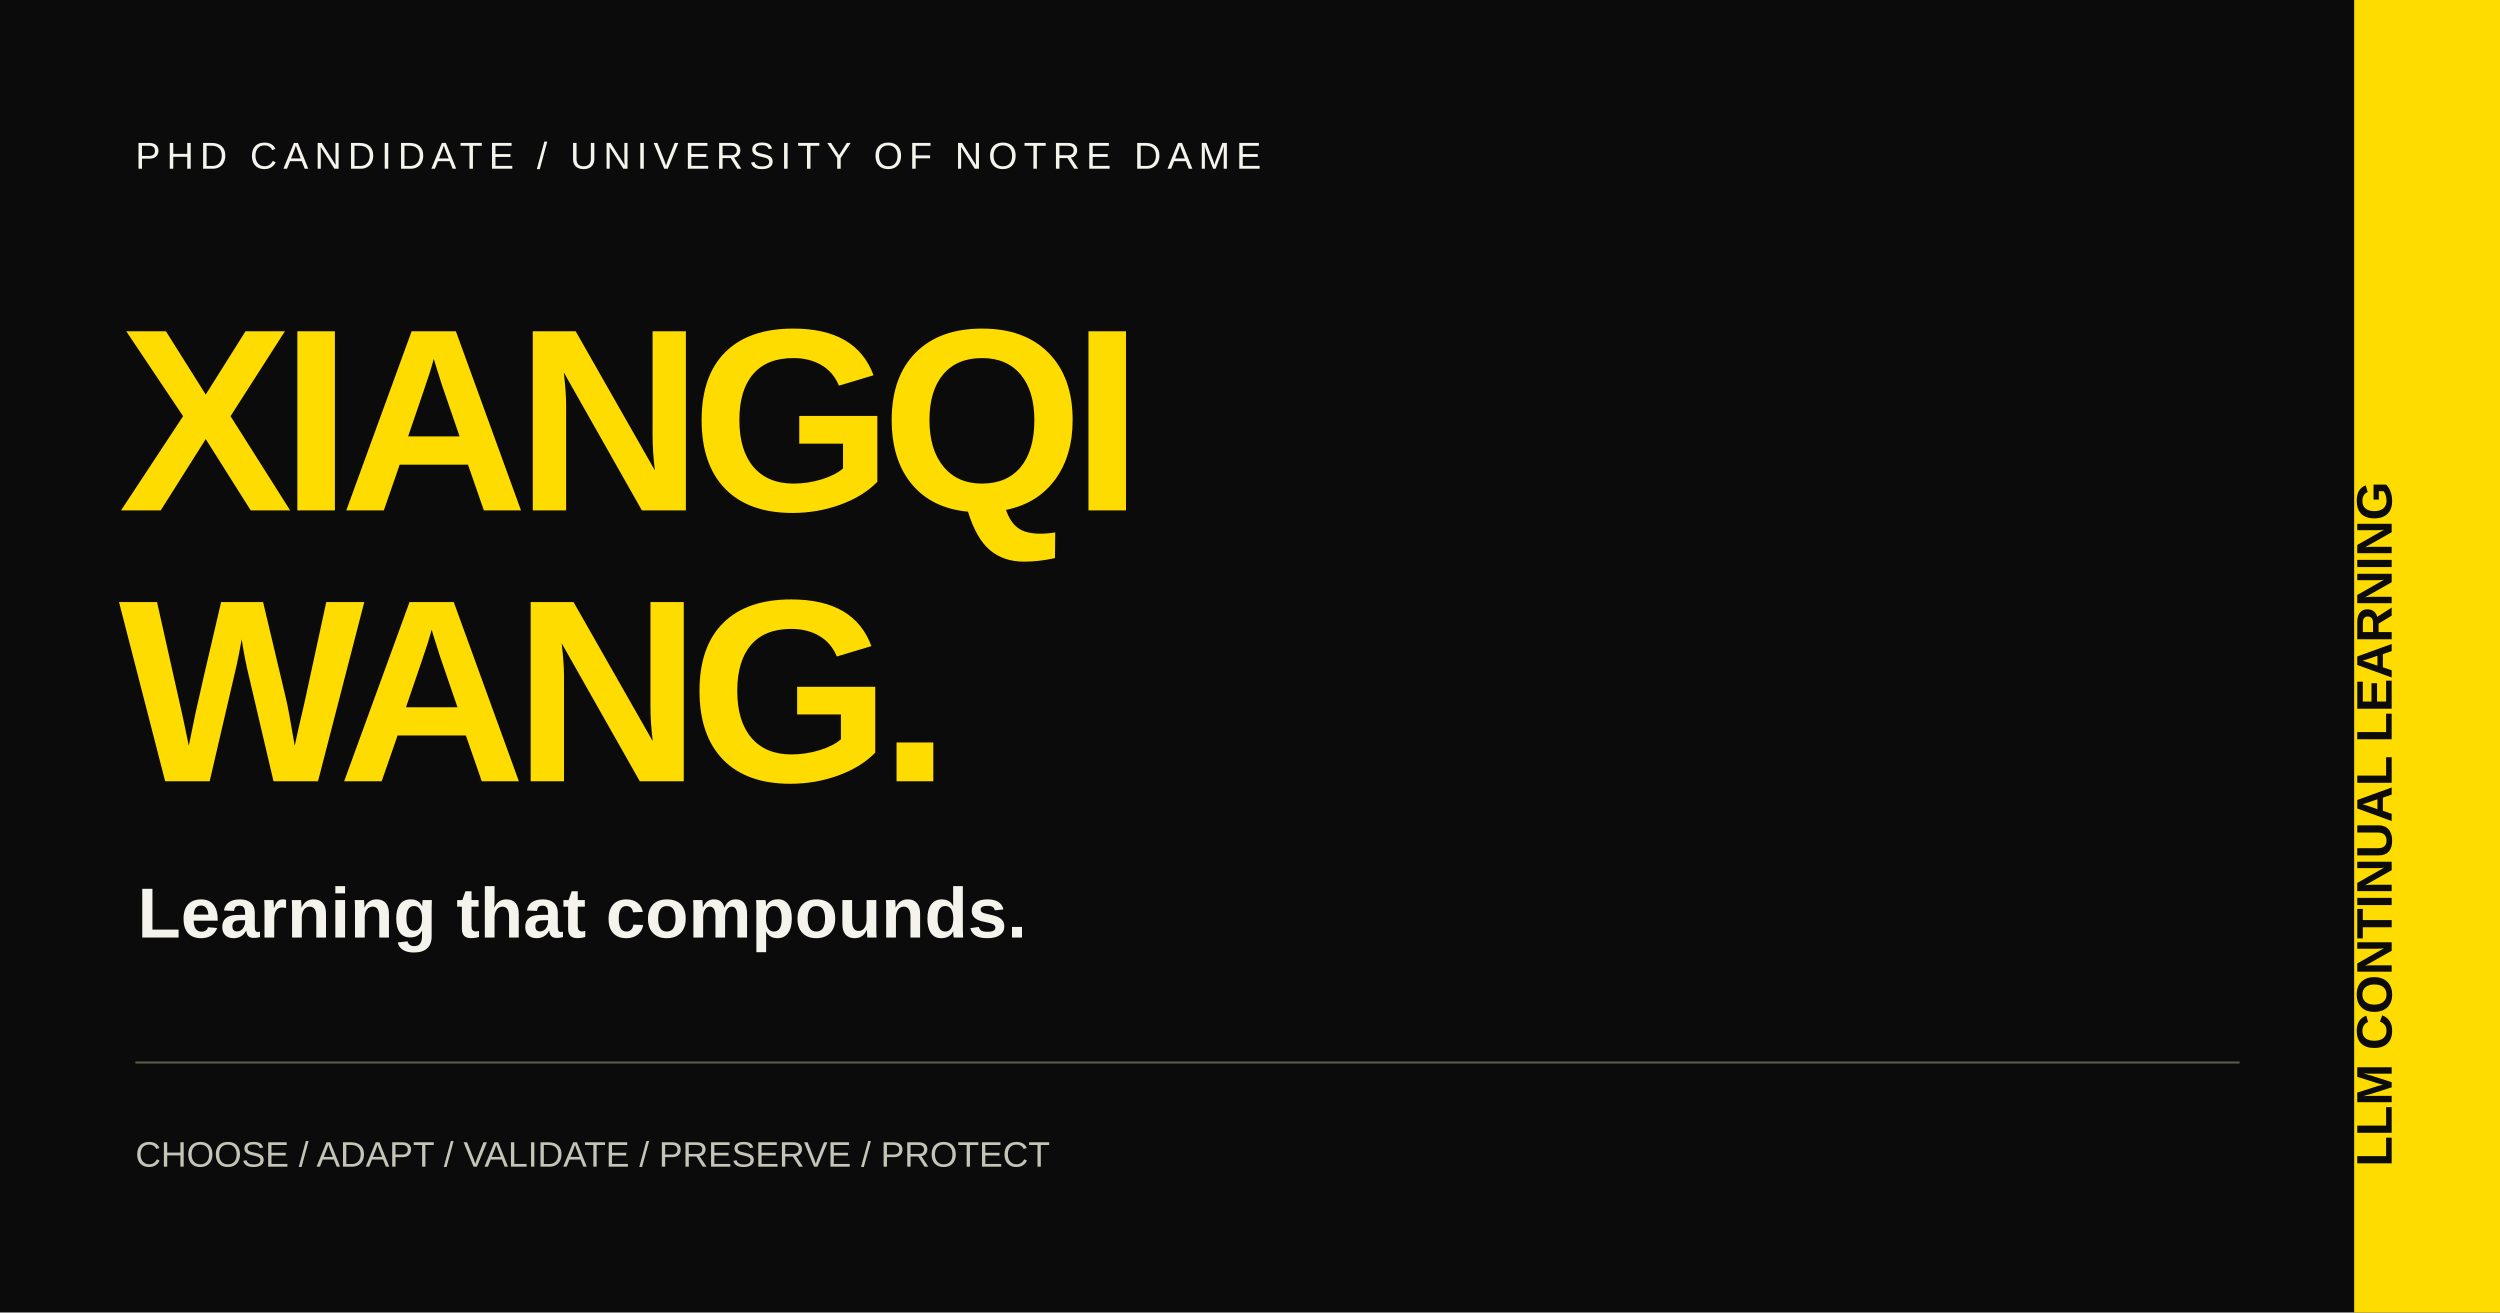
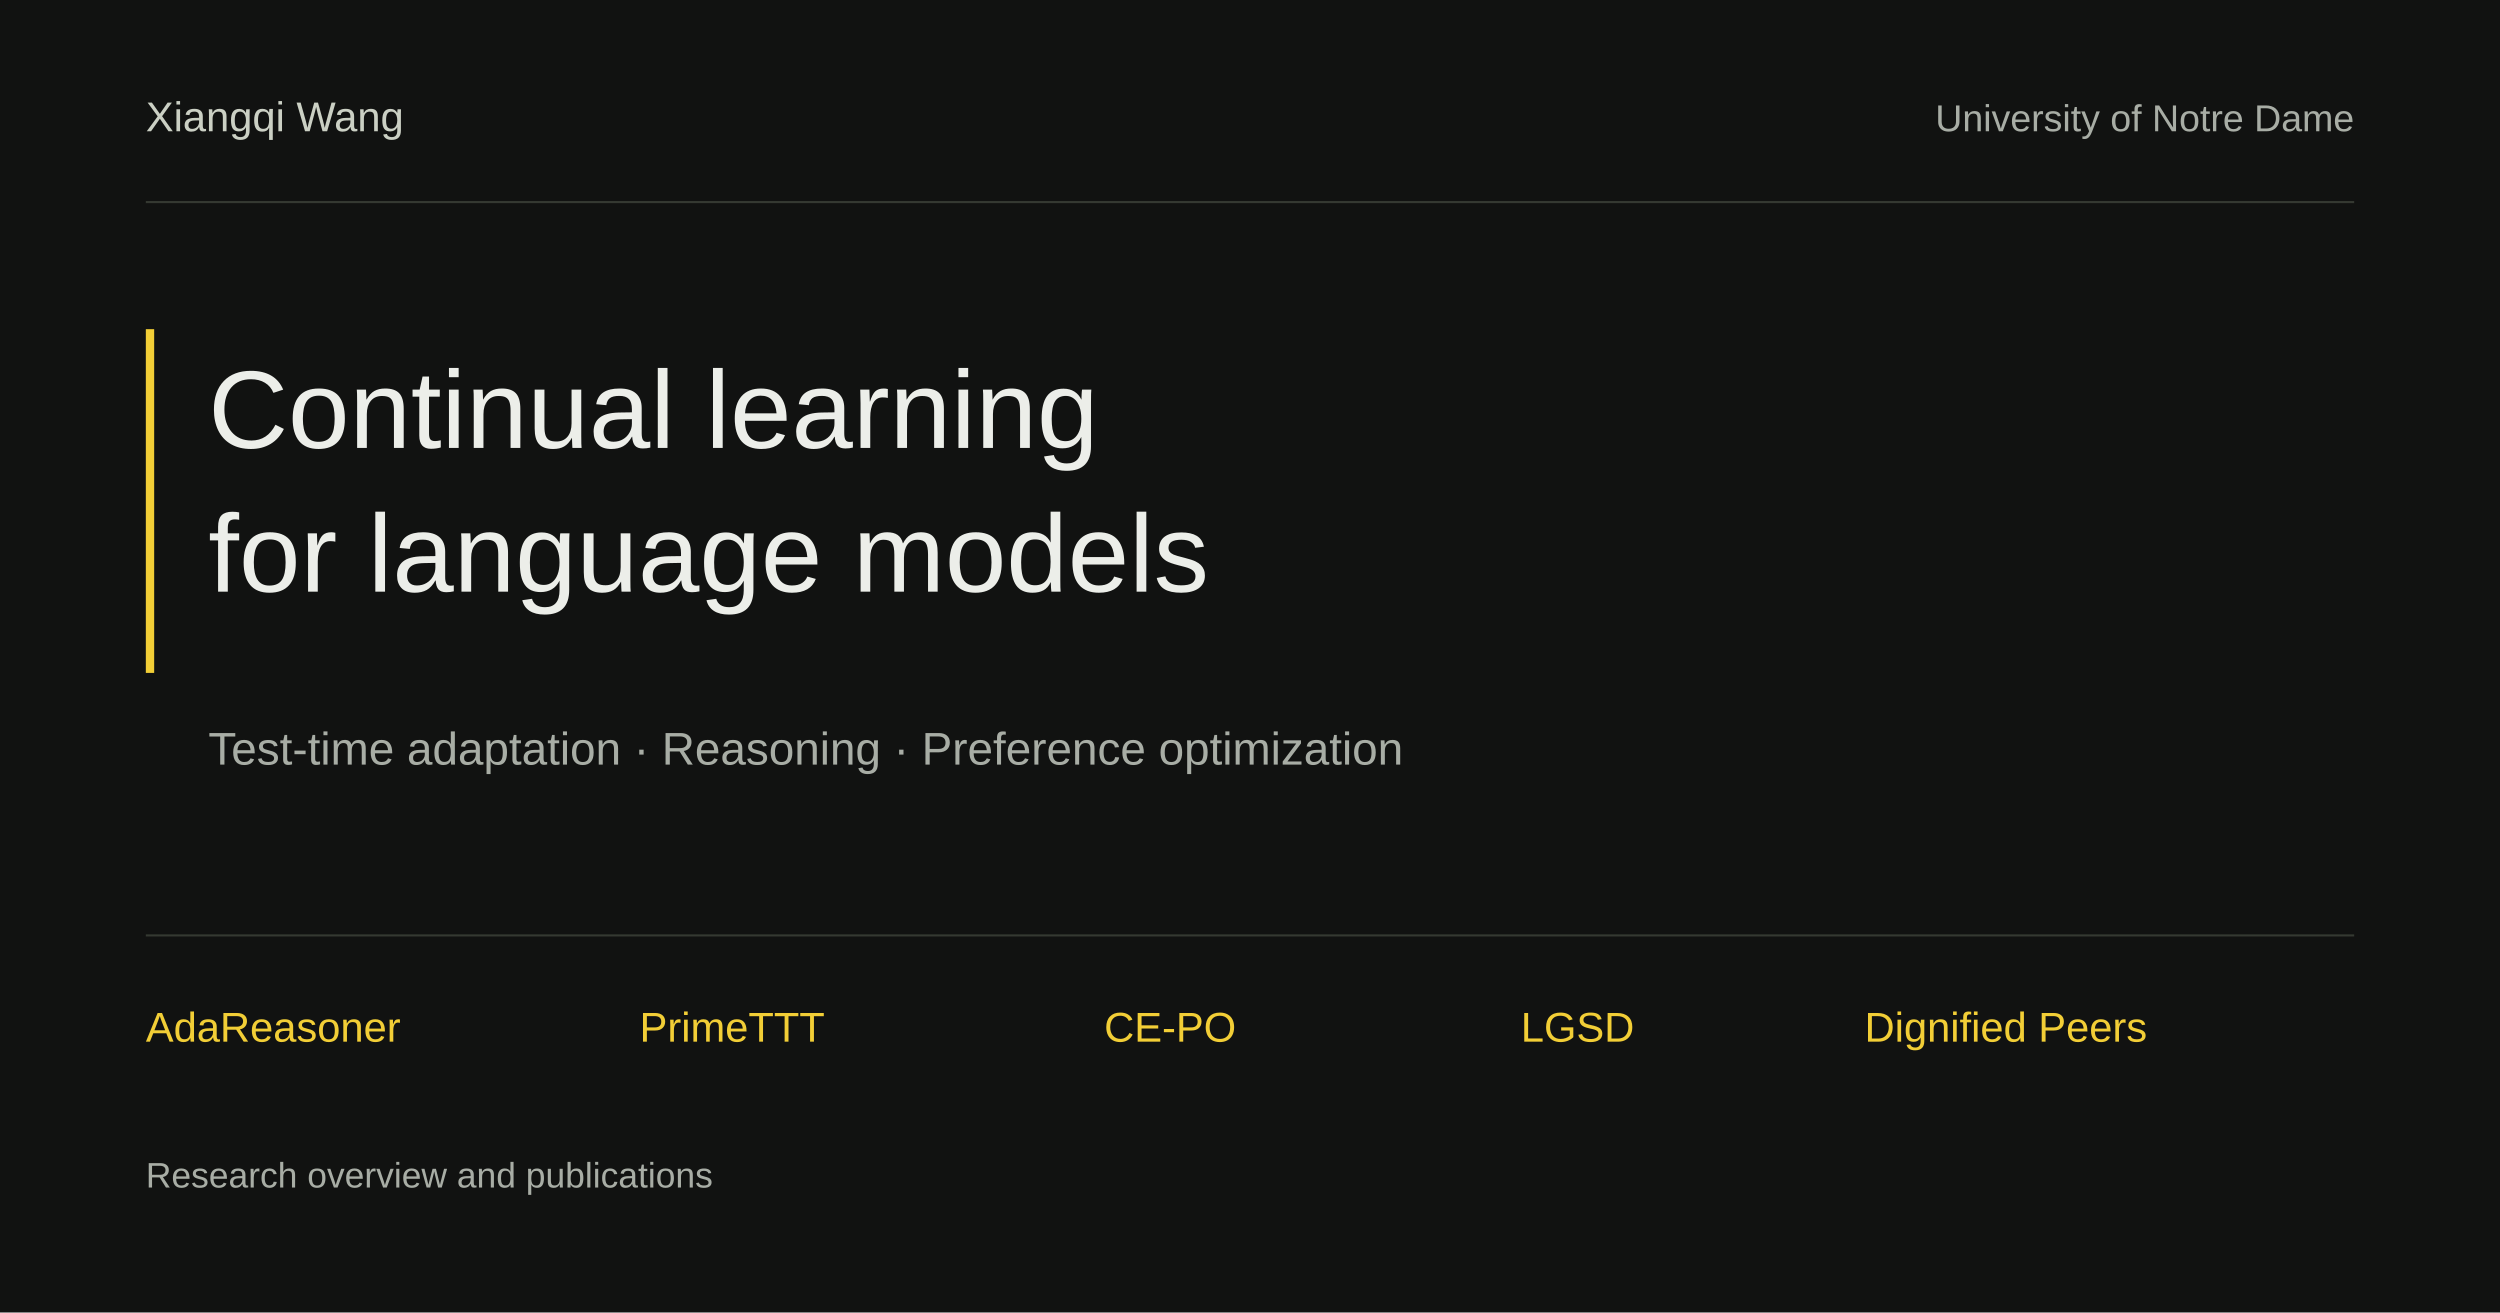
<svg xmlns="http://www.w3.org/2000/svg" width="1200" height="630" viewBox="0 0 1200 630">
-   <rect width="1200" height="630" fill="#0b0b0b" />
-   <rect x="1130" width="70" height="630" fill="#ffdc00" />
-   <text x="65" y="81" fill="#f4f4ed" font-family="Arial,sans-serif" font-size="18" letter-spacing="3">PHD CANDIDATE / UNIVERSITY OF NOTRE DAME</text>
-   <g fill="#ffdc00" font-family="Arial,sans-serif" font-weight="900" font-size="125" letter-spacing="-6">
-     <text x="57" y="245">XIANGQI</text>
-     <text x="57" y="375">WANG.</text>
+   <rect width="1200" height="630" fill="#111211" />
+   <path d="M70 97h1060" stroke="#353932" />
+   <text x="70" y="63" fill="#cbd0c4" font-family="Arial,sans-serif" font-size="20">Xiangqi Wang</text>
+   <text x="1130" y="63" text-anchor="end" fill="#a8ada5" font-family="Arial,sans-serif" font-size="18">University of Notre Dame</text>
+   <rect x="70" y="158" width="4" height="165" fill="#f2ce36" />
+   <g fill="#eceee9" font-family="Arial,sans-serif" font-size="53" font-weight="500">
+     <text x="100" y="215">Continual learning</text>
+     <text x="100" y="284">for language models</text>
  </g>
-   <text x="66" y="450" fill="#f4f4ed" font-family="Arial,sans-serif" font-size="34" font-weight="700">Learning that compounds.</text>
-   <path d="M65 510h1010" stroke="#5b5b4d" />
-   <text x="65" y="560" fill="#c4c4b8" font-family="Arial,sans-serif" font-size="17">CHOOSE / ADAPT / VALIDATE / PRESERVE / PROTECT</text>
-   <text x="1148" y="560" fill="#0b0b0b" font-family="Arial,sans-serif" font-size="24" font-weight="900" transform="rotate(-90 1148 560)">LLM CONTINUAL LEARNING</text>
+   <text x="100" y="367" fill="#a8ada5" font-family="Arial,sans-serif" font-size="22">Test-time adaptation · Reasoning · Preference optimization</text>
+   <path d="M70 449h1060" stroke="#353932" />
+   <g fill="#f2ce36" font-family="Arial,sans-serif" font-size="20">
+     <text x="70" y="500">AdaReasoner</text>
+     <text x="307" y="500">PrimeTTT</text>
+     <text x="530" y="500">CE-PO</text>
+     <text x="730" y="500">LGSD</text>
+     <text x="895" y="500">Dignified Peers</text>
+   </g>
+   <text x="70" y="570" fill="#a8ada5" font-family="Arial,sans-serif" font-size="17">Research overview and publications</text>
</svg>
